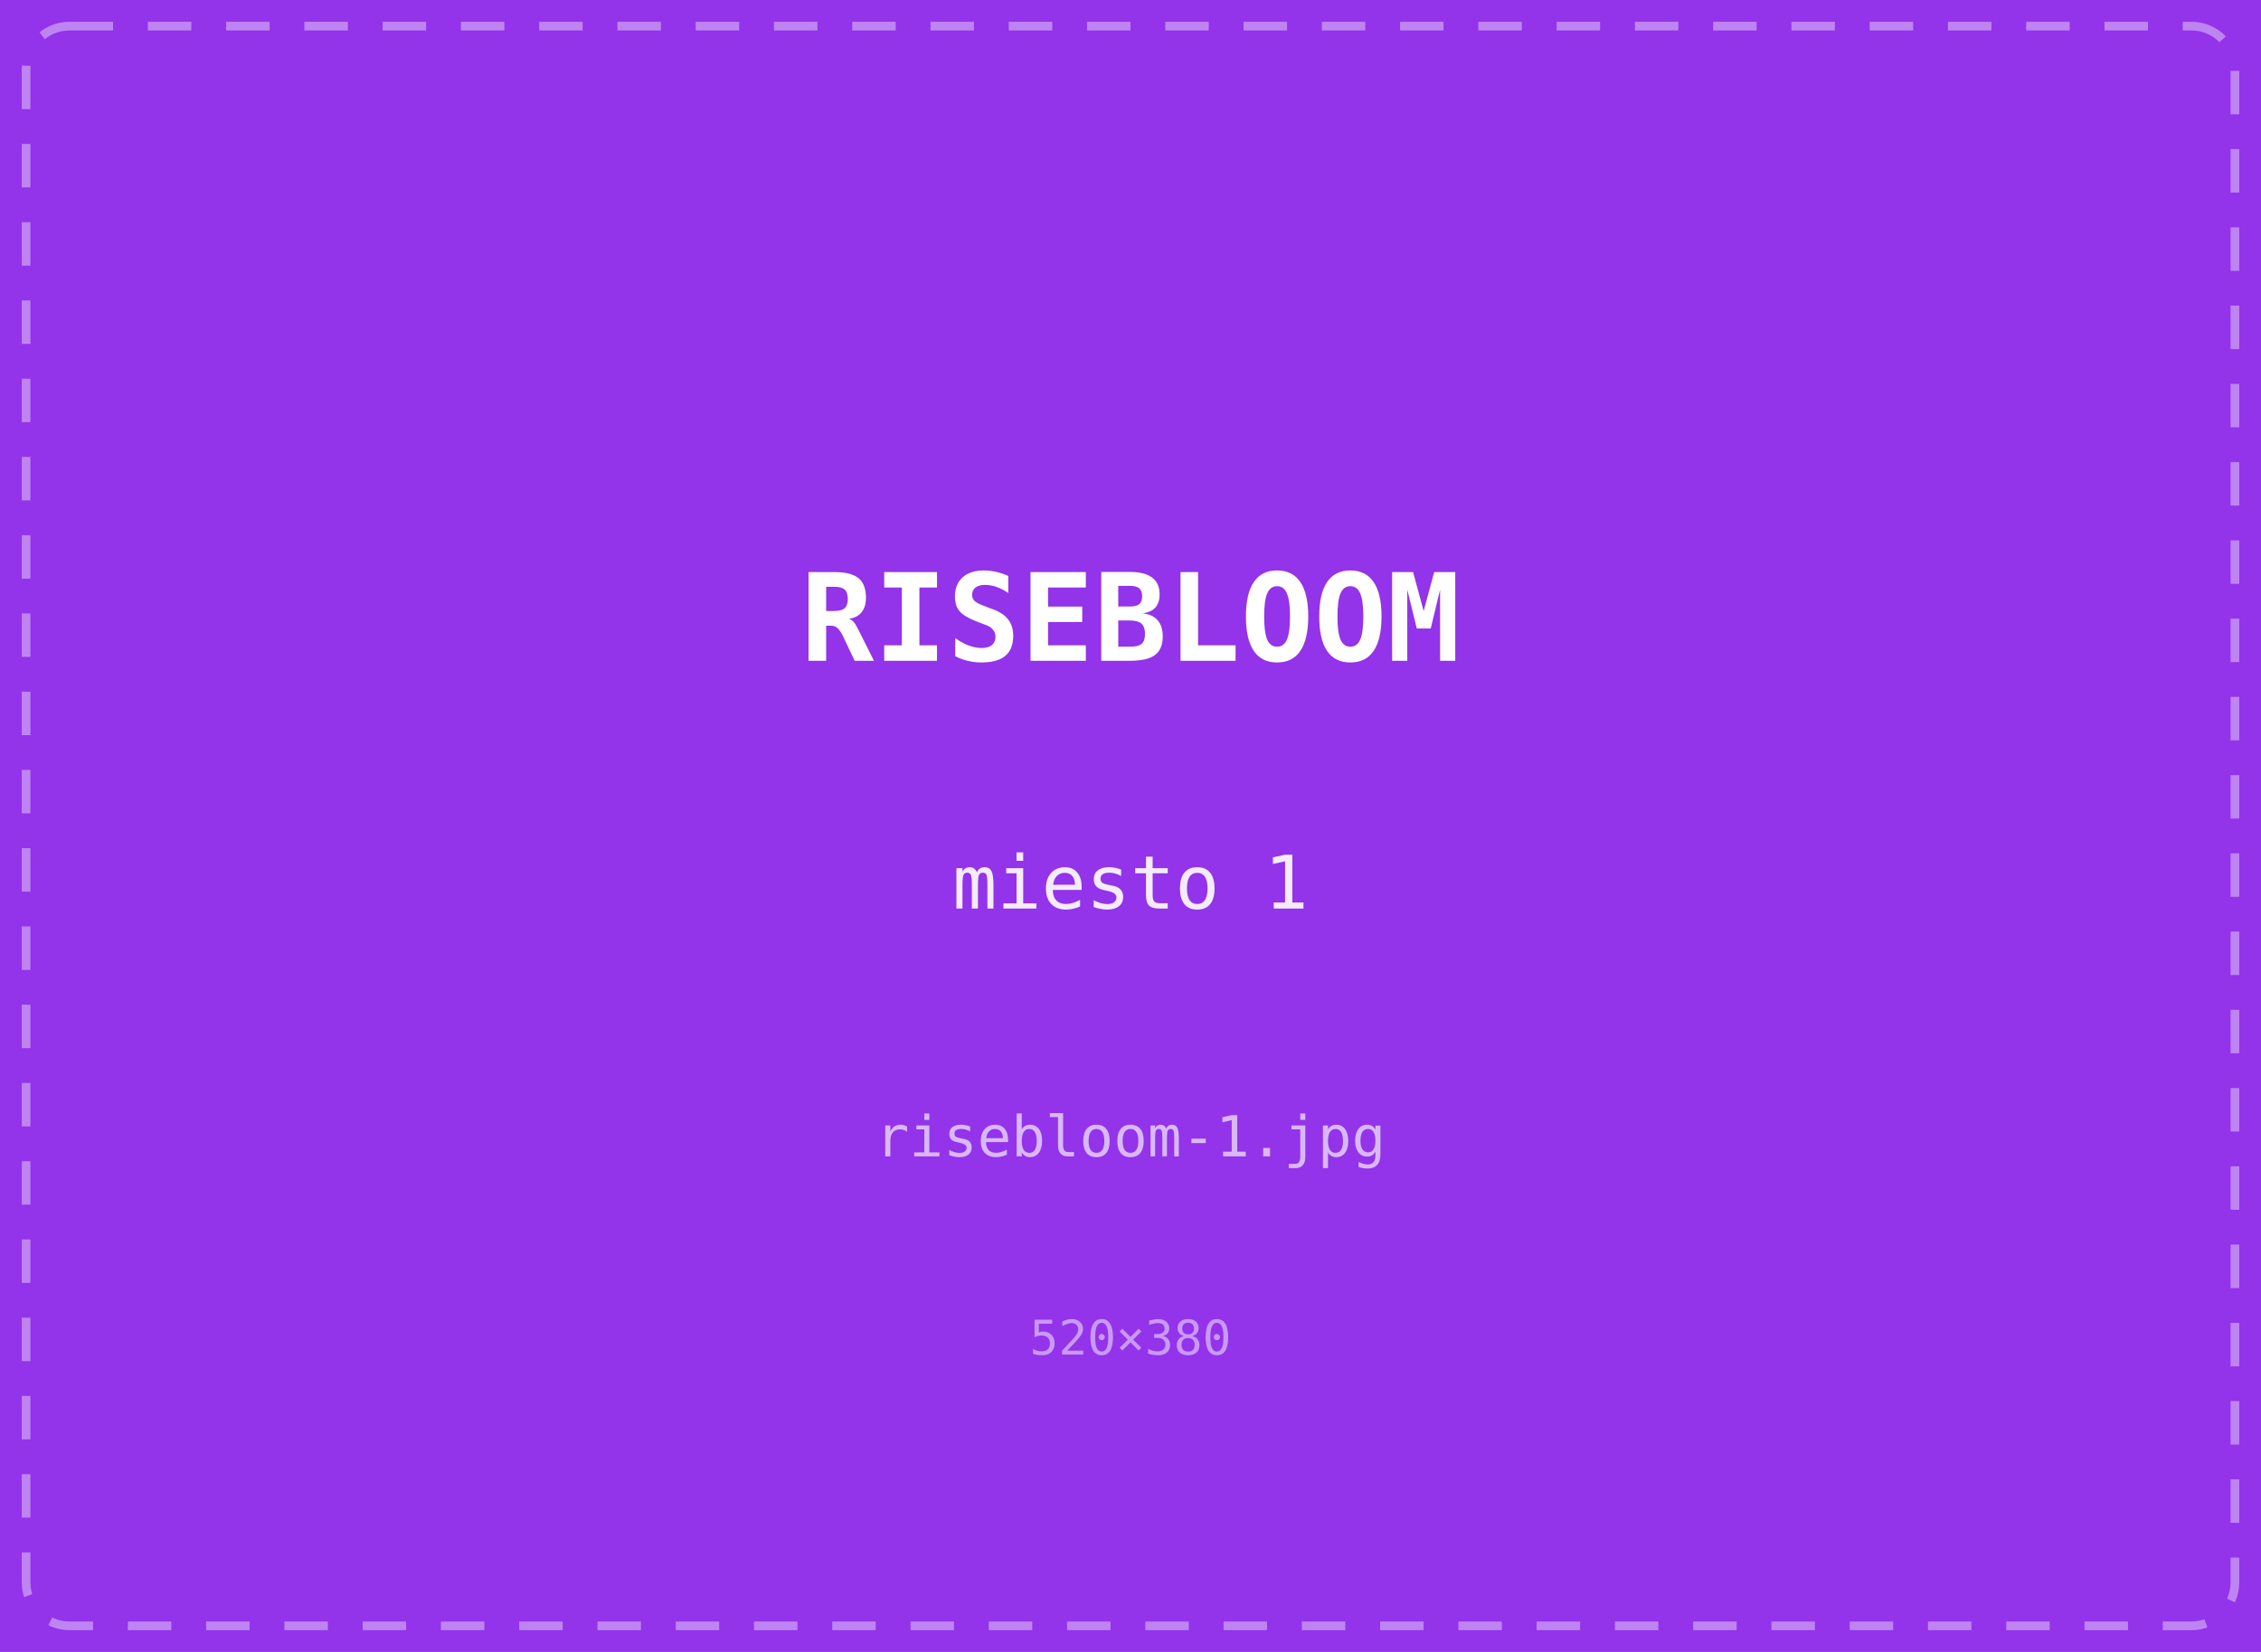
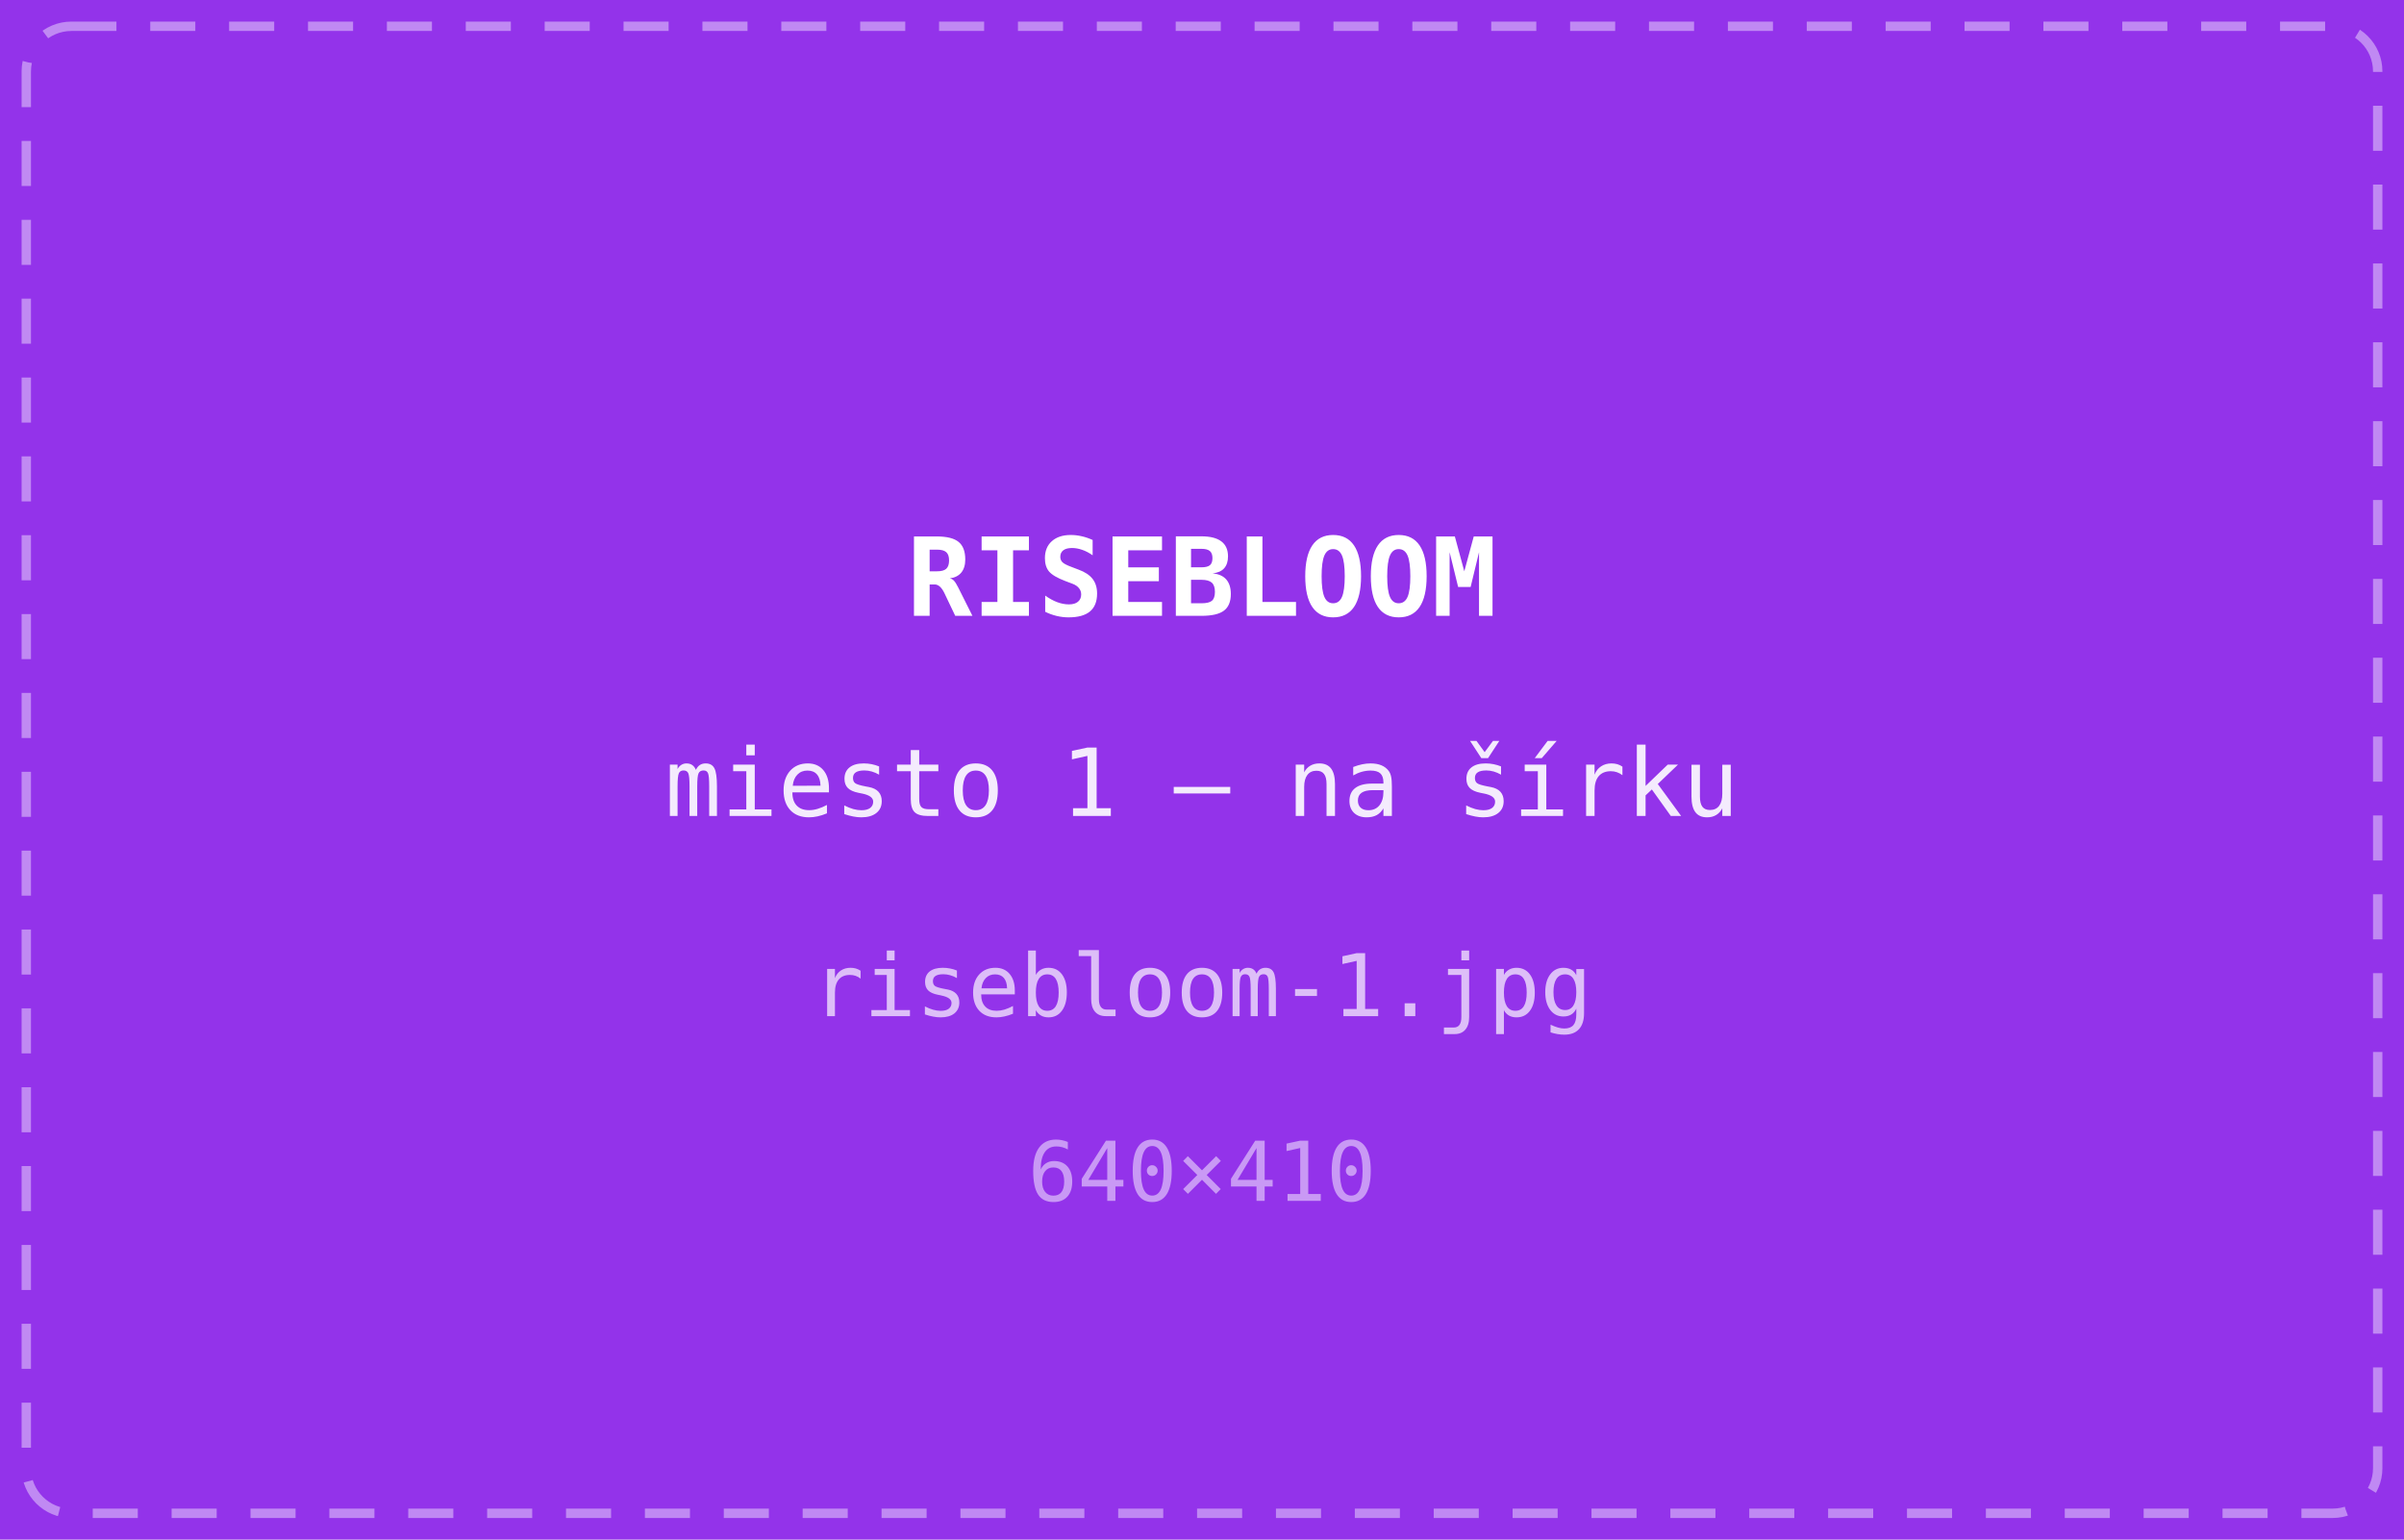
- <svg xmlns="http://www.w3.org/2000/svg" viewBox="0 0 520 380" width="520" height="380">
-   <rect width="520" height="380" fill="#9333EA" />
-   <rect x="6" y="6" width="508" height="368" fill="none" stroke="rgba(255,255,255,.4)" stroke-width="2" stroke-dasharray="10 8" rx="10" />
-   <text x="50%" y="40%" fill="#fff" font-family="monospace" font-size="28" font-weight="bold" text-anchor="middle">RISEBLOOM</text>
-   <text x="50%" y="55%" fill="rgba(255,255,255,.9)" font-family="monospace" font-size="17" text-anchor="middle">miesto 1</text>
-   <text x="50%" y="70%" fill="rgba(255,255,255,.65)" font-family="monospace" font-size="13" text-anchor="middle">risebloom-1.jpg</text>
-   <text x="50%" y="82%" fill="rgba(255,255,255,.5)" font-family="monospace" font-size="11" text-anchor="middle">520×380</text>
+ <svg xmlns="http://www.w3.org/2000/svg" viewBox="0 0 640 410" width="640" height="410">
+   <rect width="640" height="410" fill="#9333EA" />
+   <rect x="7" y="7" width="626" height="396" fill="none" stroke="rgba(255,255,255,.42)" stroke-width="2.5" stroke-dasharray="12 9" rx="12" />
+   <text x="50%" y="40%" fill="#fff" font-family="monospace" font-size="29" font-weight="bold" text-anchor="middle">RISEBLOOM</text>
+   <text x="50%" y="53%" fill="rgba(255,255,255,.9)" font-family="monospace" font-size="25" text-anchor="middle">miesto 1 — na šírku</text>
+   <text x="50%" y="66%" fill="rgba(255,255,255,.68)" font-family="monospace" font-size="23" text-anchor="middle">risebloom-1.jpg</text>
+   <text x="50%" y="78%" fill="rgba(255,255,255,.5)" font-family="monospace" font-size="22" text-anchor="middle">640×410</text>
</svg>
